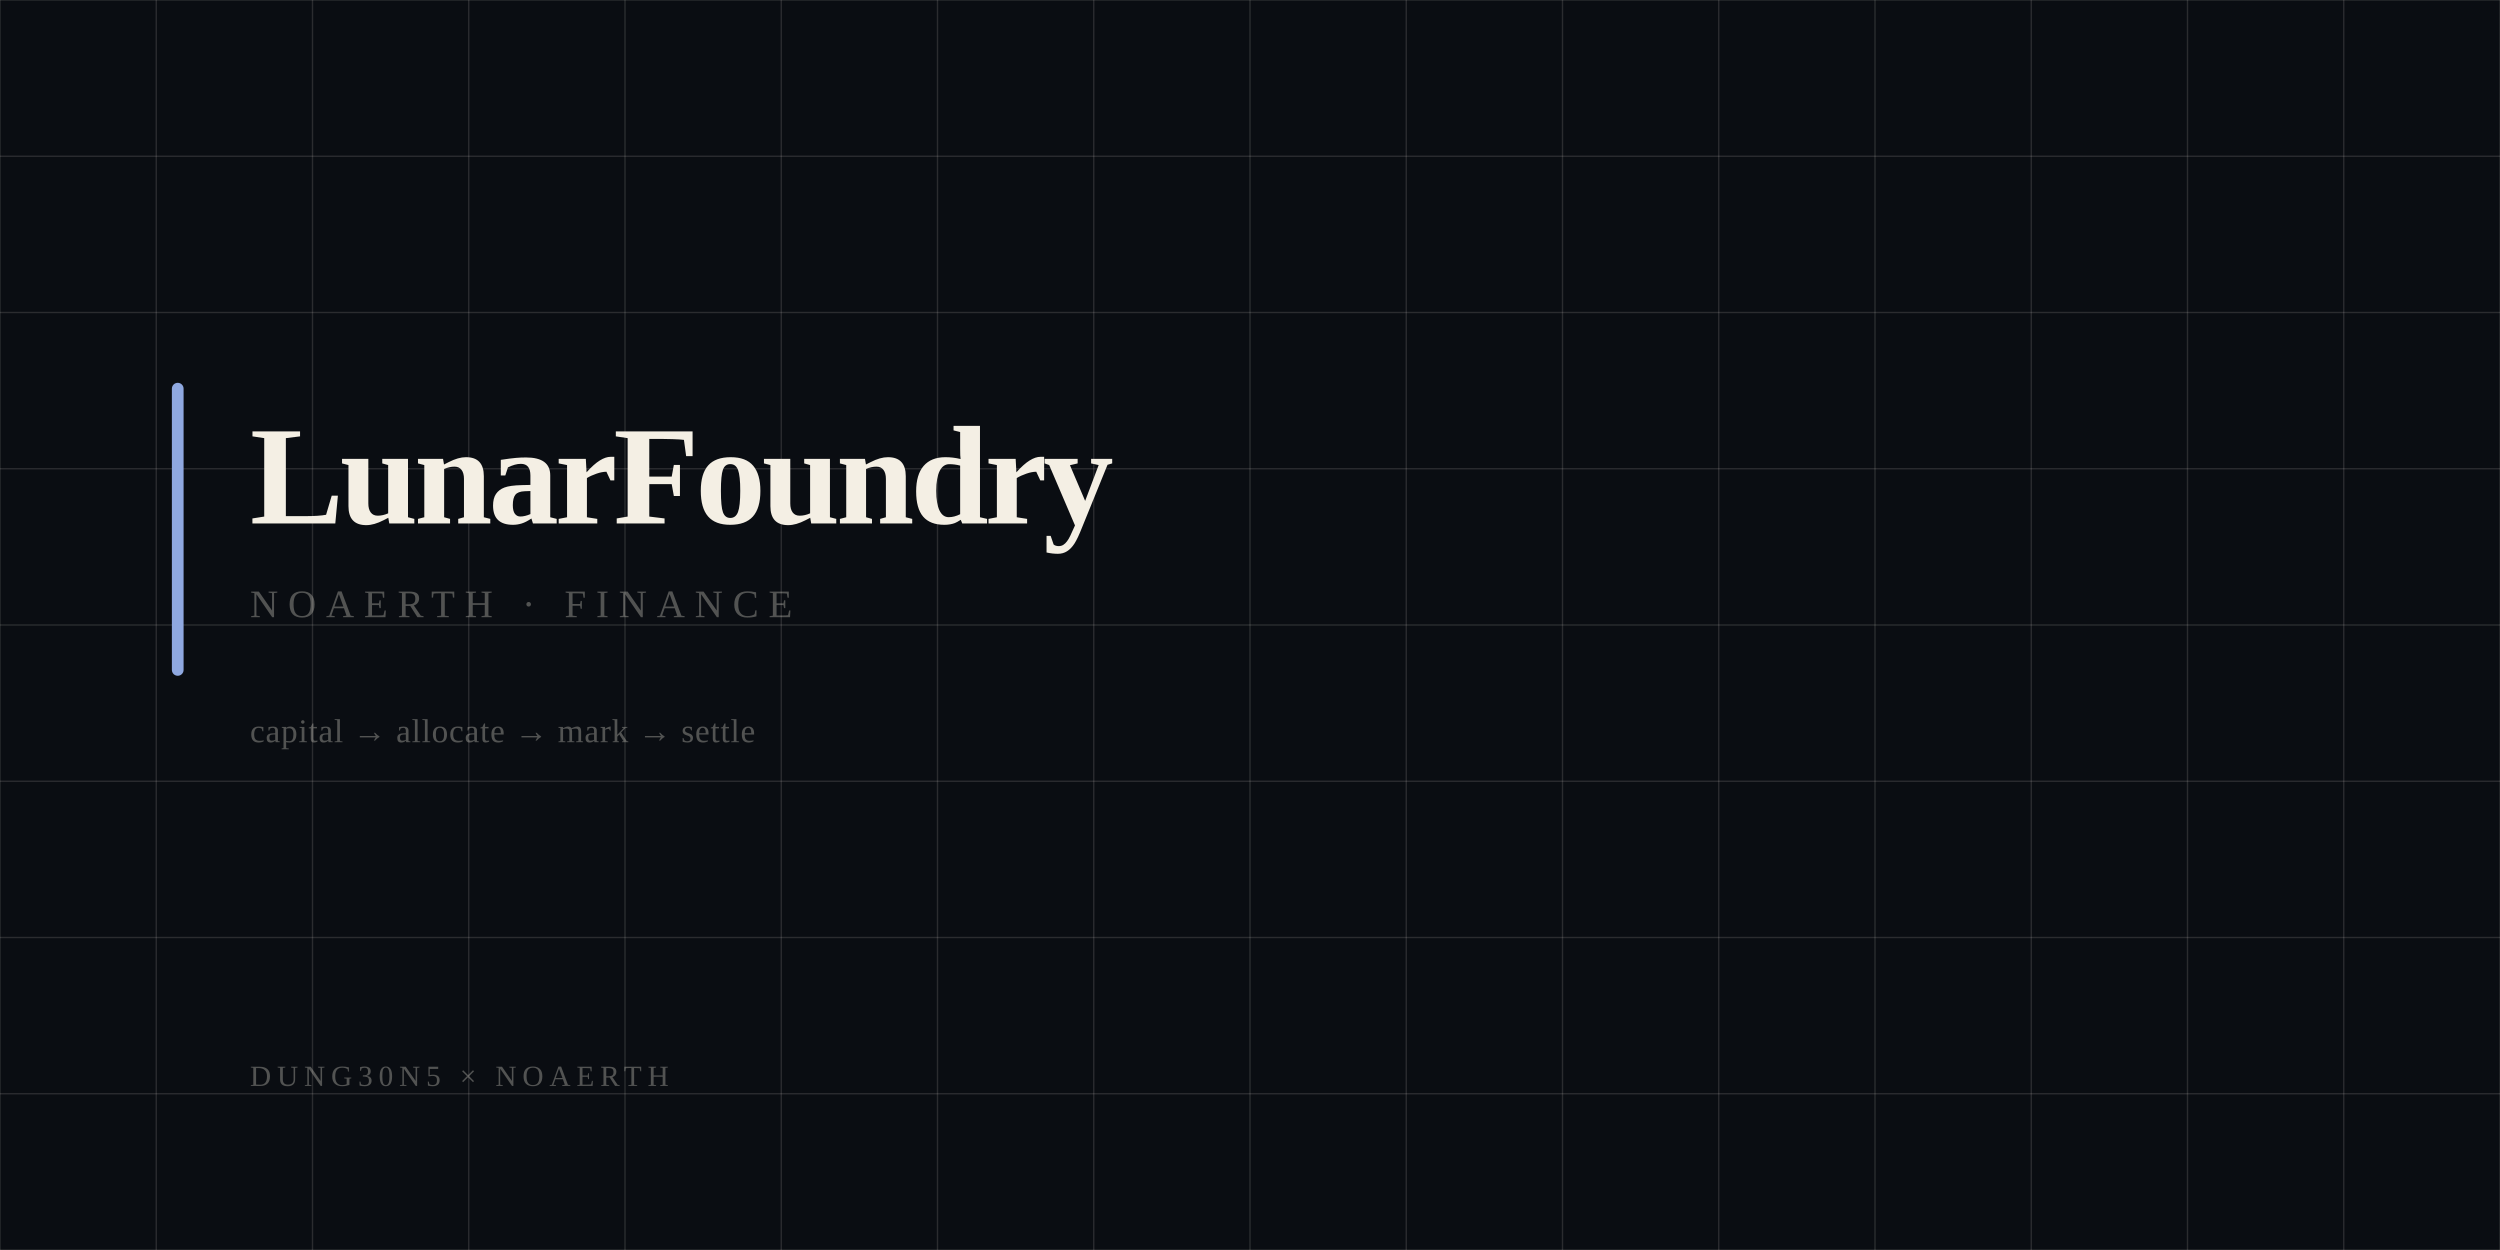
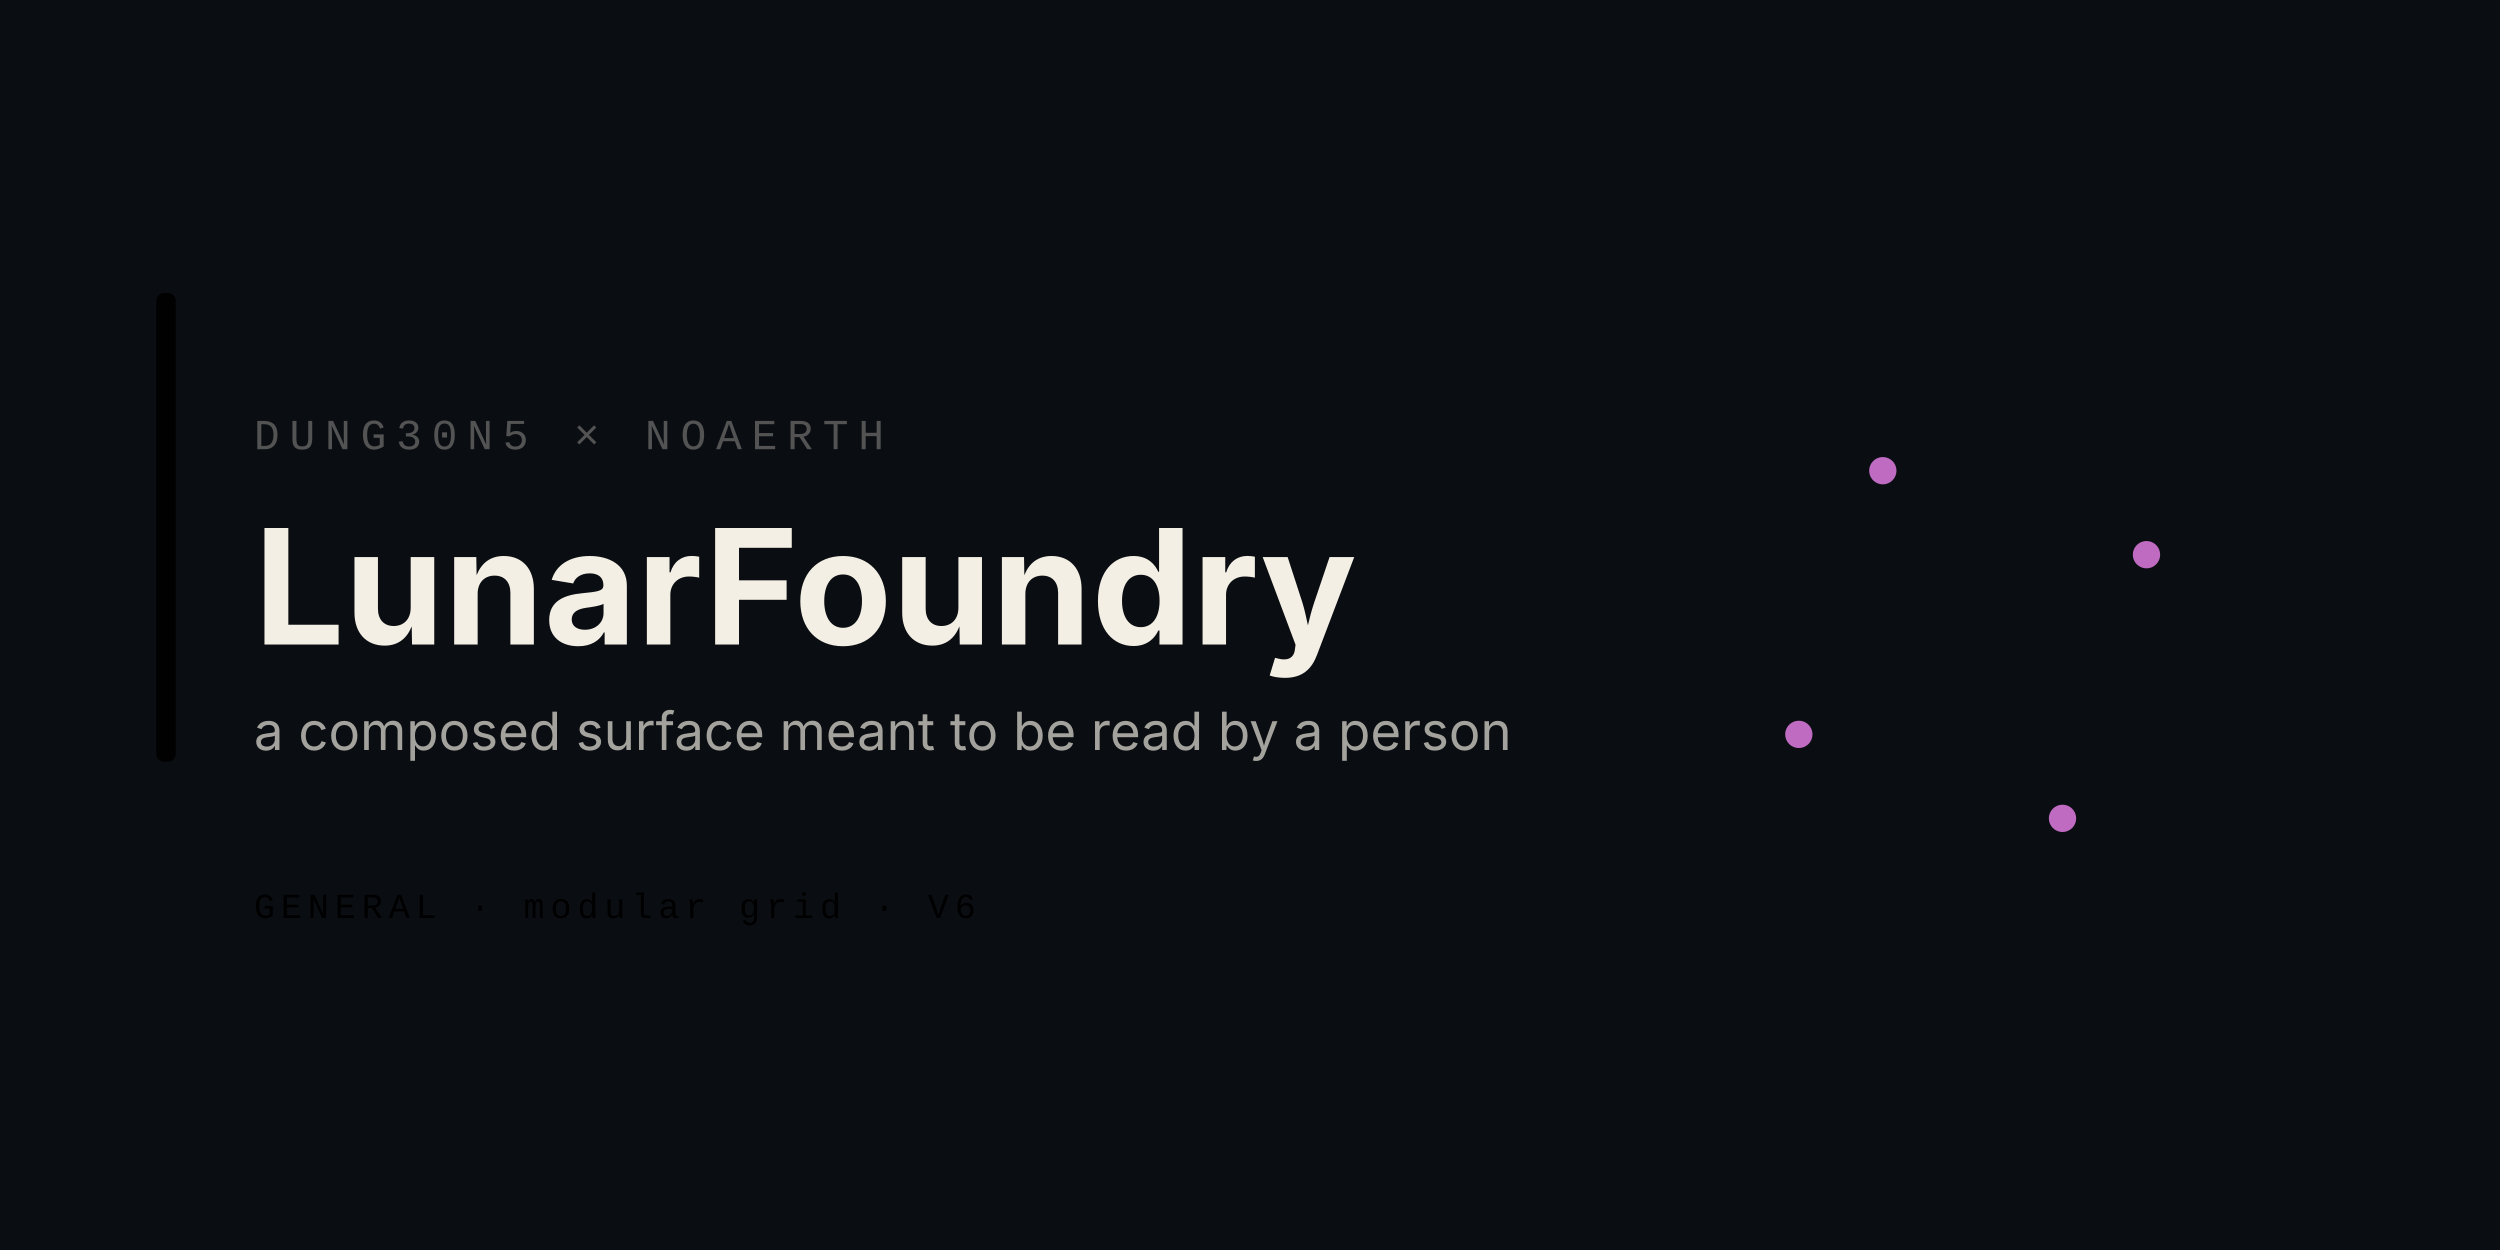
- <svg xmlns="http://www.w3.org/2000/svg" viewBox="0 0 1280 640" width="1280" height="640" role="img" aria-label="LunarFoundry — NOAERTH project card.">
+ <svg xmlns="http://www.w3.org/2000/svg" viewBox="0 0 1280 640" width="1280" height="640" role="img" aria-label="LunarFoundry project card">
  <rect width="1280" height="640" fill="#0a0d12" />
-   <line x1="0" y1="0" x2="0" y2="640" stroke="#f4efe424" stroke-width="0.7" />
-   <line x1="80" y1="0" x2="80" y2="640" stroke="#f4efe424" stroke-width="0.7" />
-   <line x1="160" y1="0" x2="160" y2="640" stroke="#f4efe424" stroke-width="0.7" />
-   <line x1="240" y1="0" x2="240" y2="640" stroke="#f4efe424" stroke-width="0.7" />
-   <line x1="320" y1="0" x2="320" y2="640" stroke="#f4efe424" stroke-width="0.7" />
-   <line x1="400" y1="0" x2="400" y2="640" stroke="#f4efe424" stroke-width="0.7" />
-   <line x1="480" y1="0" x2="480" y2="640" stroke="#f4efe424" stroke-width="0.7" />
-   <line x1="560" y1="0" x2="560" y2="640" stroke="#f4efe424" stroke-width="0.7" />
-   <line x1="640" y1="0" x2="640" y2="640" stroke="#f4efe424" stroke-width="0.7" />
-   <line x1="720" y1="0" x2="720" y2="640" stroke="#f4efe424" stroke-width="0.7" />
-   <line x1="800" y1="0" x2="800" y2="640" stroke="#f4efe424" stroke-width="0.7" />
-   <line x1="880" y1="0" x2="880" y2="640" stroke="#f4efe424" stroke-width="0.7" />
-   <line x1="960" y1="0" x2="960" y2="640" stroke="#f4efe424" stroke-width="0.7" />
-   <line x1="1040" y1="0" x2="1040" y2="640" stroke="#f4efe424" stroke-width="0.7" />
-   <line x1="1120" y1="0" x2="1120" y2="640" stroke="#f4efe424" stroke-width="0.7" />
-   <line x1="1200" y1="0" x2="1200" y2="640" stroke="#f4efe424" stroke-width="0.7" />
-   <line x1="1280" y1="0" x2="1280" y2="640" stroke="#f4efe424" stroke-width="0.7" />
-   <line x1="0" y1="0" x2="1280" y2="0" stroke="#f4efe424" stroke-width="0.7" />
-   <line x1="0" y1="80" x2="1280" y2="80" stroke="#f4efe424" stroke-width="0.7" />
-   <line x1="0" y1="160" x2="1280" y2="160" stroke="#f4efe424" stroke-width="0.7" />
-   <line x1="0" y1="240" x2="1280" y2="240" stroke="#f4efe424" stroke-width="0.7" />
-   <line x1="0" y1="320" x2="1280" y2="320" stroke="#f4efe424" stroke-width="0.7" />
-   <line x1="0" y1="400" x2="1280" y2="400" stroke="#f4efe424" stroke-width="0.7" />
-   <line x1="0" y1="480" x2="1280" y2="480" stroke="#f4efe424" stroke-width="0.7" />
-   <line x1="0" y1="560" x2="1280" y2="560" stroke="#f4efe424" stroke-width="0.7" />
-   <line x1="0" y1="640" x2="1280" y2="640" stroke="#f4efe424" stroke-width="0.7" />
-   <rect x="88" y="196" width="6" height="150" rx="3" fill="#8fa8e0" />
-   <text x="128" y="268" fill="#f4efe4" font-size="72" font-weight="680" letter-spacing="-2">LunarFoundry</text>
-   <text x="128" y="316" fill="#f4efe44f" font-size="20" letter-spacing="5">NOAERTH · FINANCE</text>
-   <text x="128" y="380" fill="#f4efe44f" font-size="17" letter-spacing="0.4">capital → allocate → mark → settle</text>
-   <text x="128" y="556" fill="#f4efe44f" font-size="15" letter-spacing="3">DUNG30N5 × NOAERTH</text>
+   <circle cx="1010" cy="330" r="52" fill="none" stroke="mint" stroke-width="1.4" opacity="0.50" />
+   <circle cx="1010" cy="330" r="96" fill="none" stroke="mint" stroke-width="1.4" opacity="0.39" />
+   <circle cx="1010" cy="330" r="140" fill="none" stroke="mint" stroke-width="1.4" opacity="0.28" />
+   <circle cx="1010" cy="330" r="184" fill="none" stroke="mint" stroke-width="1.4" opacity="0.17" />
+   <circle cx="1056" cy="419" r="7" fill="violet" opacity="0.8" />
+   <circle cx="921" cy="376" r="7" fill="violet" opacity="0.8" />
+   <circle cx="964" cy="241" r="7" fill="violet" opacity="0.8" />
+   <circle cx="1099" cy="284" r="7" fill="violet" opacity="0.8" />
+   <rect x="80" y="150" width="10" height="240" rx="4" fill="mint" opacity="0.9" />
+   <text x="130" y="230" font-family="ui-monospace, SFMono-Regular, Menlo, Monaco, Consolas, 'Liberation Mono', monospace" font-size="22" letter-spacing="5" fill="#f4efe44f">DUNG30N5 × NOAERTH</text>
+   <text x="130" y="330" font-family="-apple-system, BlinkMacSystemFont, 'Segoe UI', Inter, Helvetica, Arial, sans-serif" font-size="82" font-weight="700" fill="#f4efe4">LunarFoundry</text>
+   <text x="130" y="384" font-family="-apple-system, BlinkMacSystemFont, 'Segoe UI', Inter, Helvetica, Arial, sans-serif" font-size="27" fill="#f4efe4a8">a composed surface meant to be read by a person</text>
+   <text x="130" y="470" font-family="ui-monospace, SFMono-Regular, Menlo, Monaco, Consolas, 'Liberation Mono', monospace" font-size="18" fill="mint" letter-spacing="3">GENERAL · modular grid · V6</text>
</svg>
